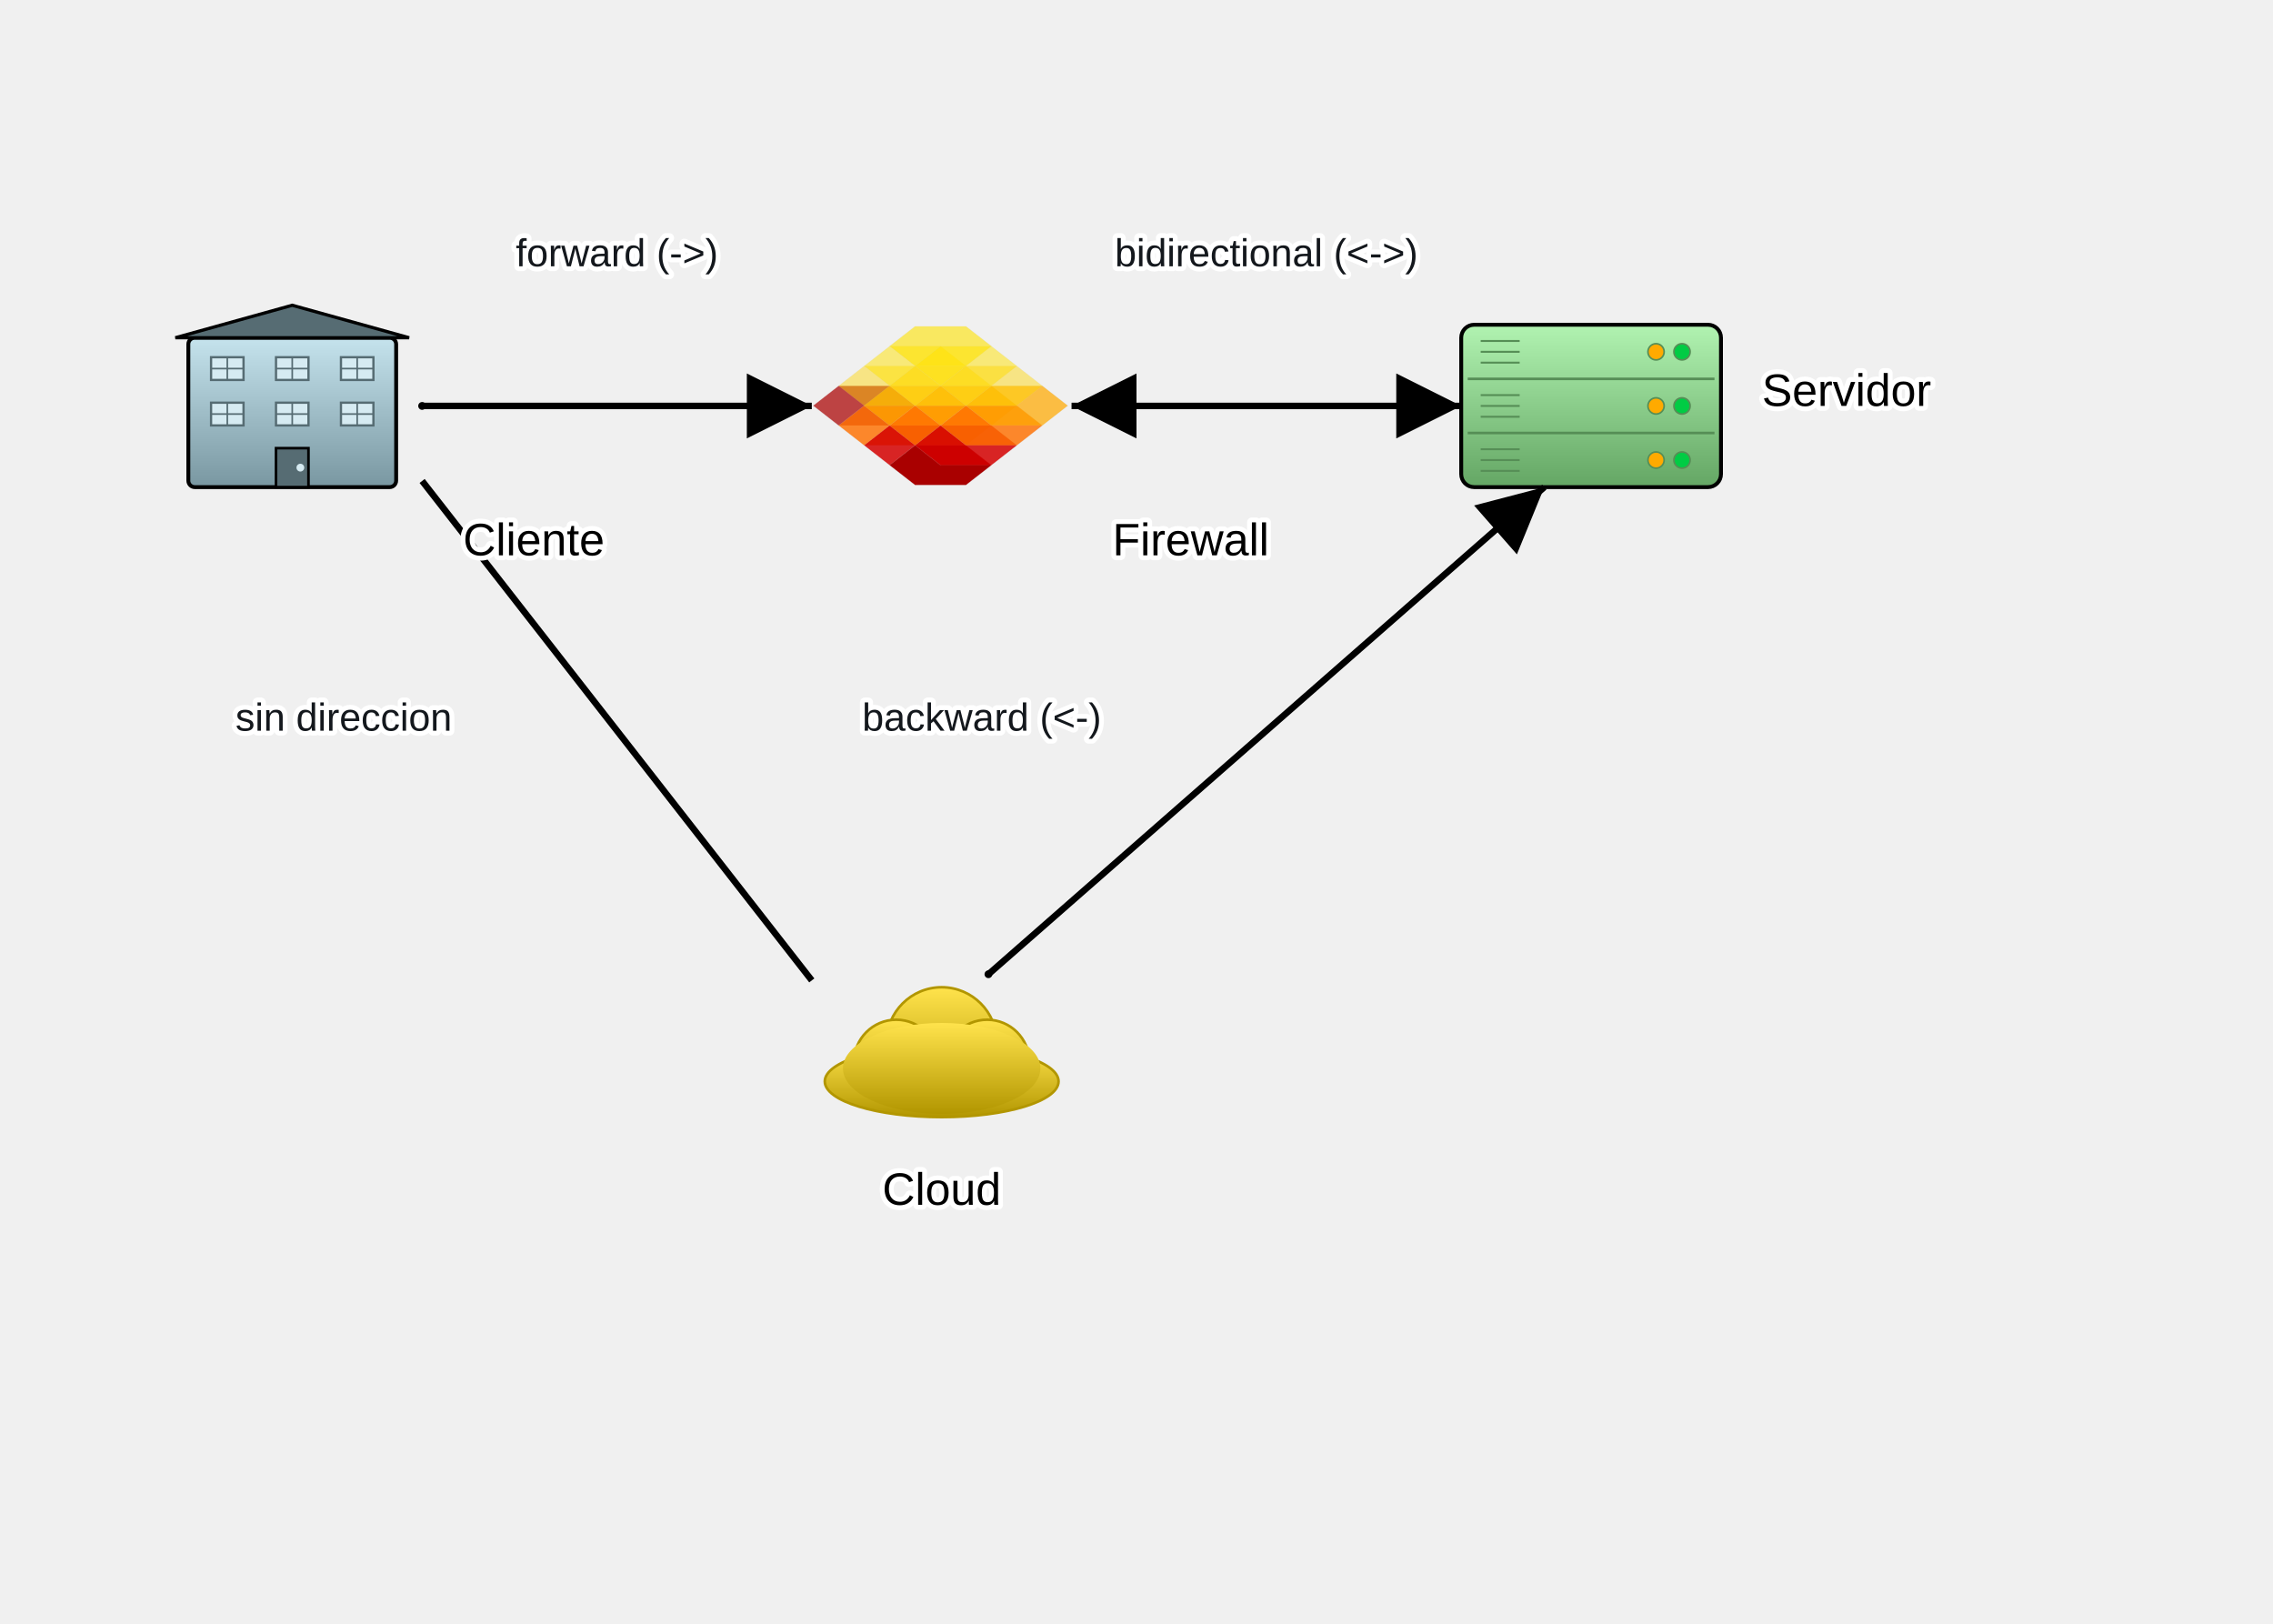
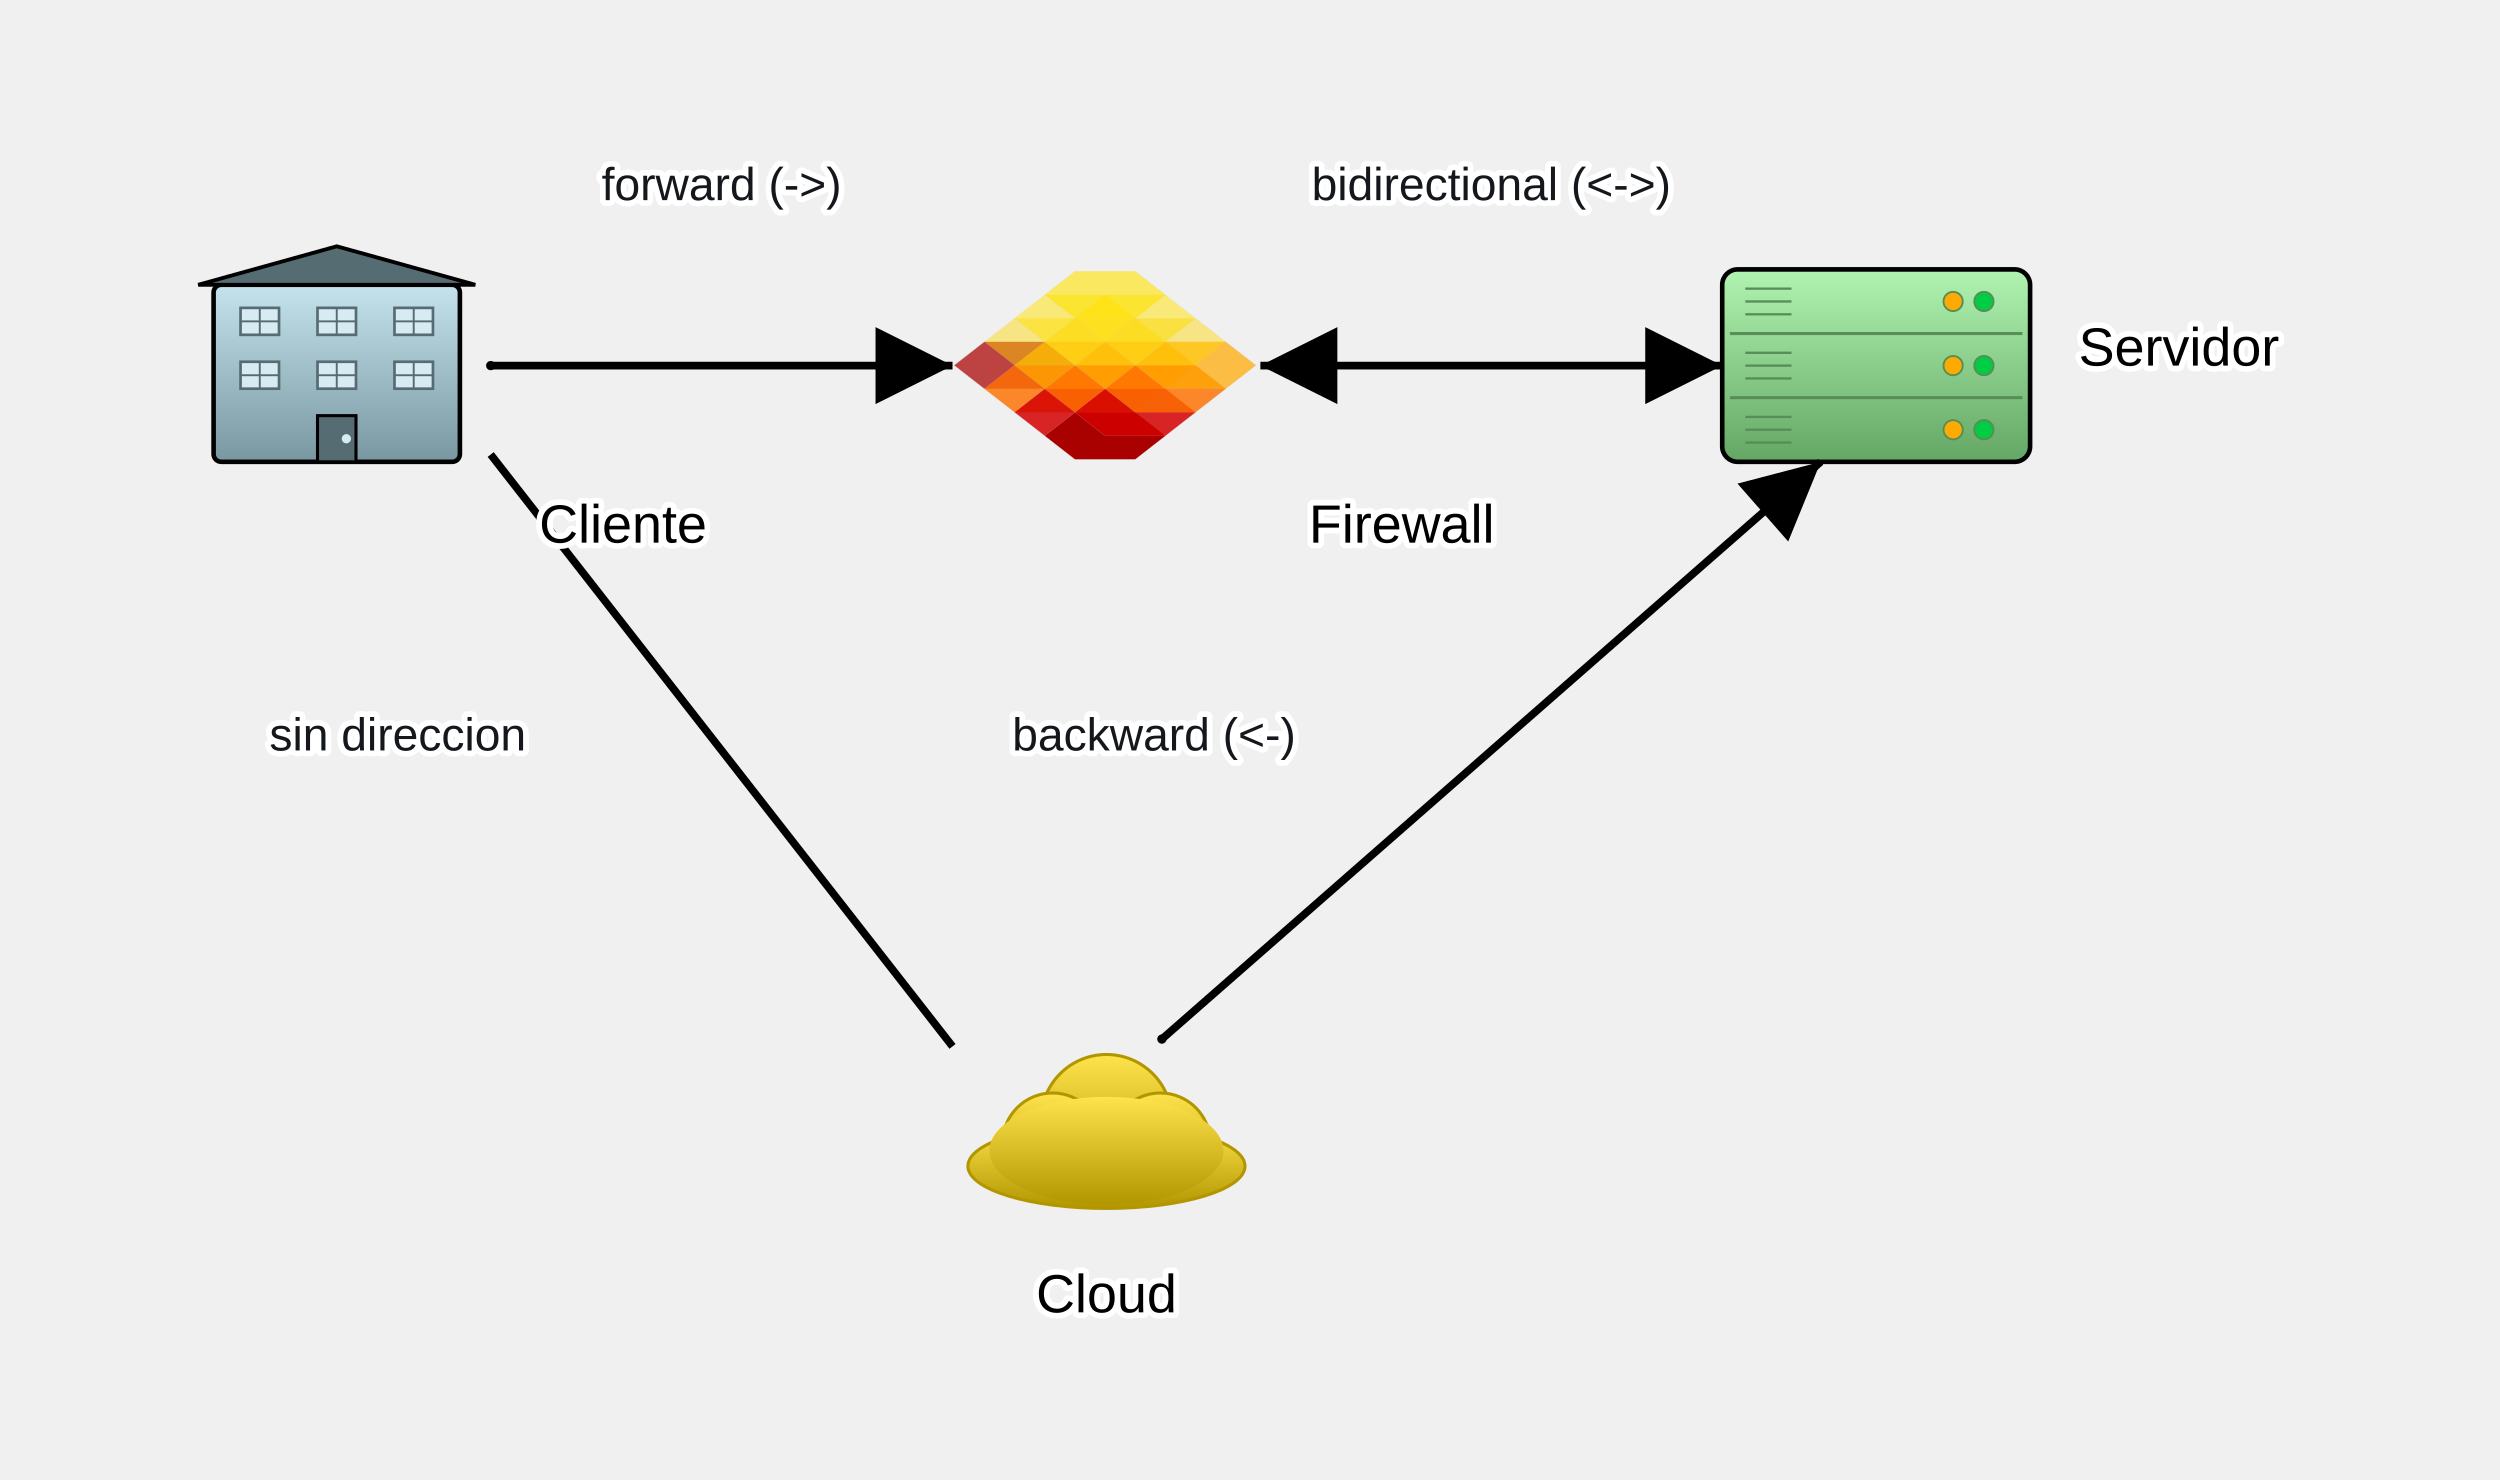
- <svg xmlns="http://www.w3.org/2000/svg" baseProfile="full" height="500" version="1.1" viewBox="0,0,700,500" width="700">
+ <svg xmlns="http://www.w3.org/2000/svg" baseProfile="full" height="384.5" version="1.1" viewBox="2.5,30,649.6,384.5" width="649.6">
  <defs>
    <filter height="140%" id="text-glow" width="140%" x="-20%" y="-20%">
      <feMerge>
        <feMergeNode in="SourceGraphic" />
      </feMerge>
    </filter>
    <marker id="arrow-end" markerHeight="10" markerWidth="10" orient="auto" refX="10" refY="5">
      <path d="M 0 0 L 10 5 L 0 10 z" fill="black" />
    </marker>
    <marker id="arrow-start" markerHeight="10" markerWidth="10" orient="auto" refX="0" refY="5">
      <path d="M 10 0 L 0 5 L 10 10 z" fill="black" />
    </marker>
    <marker id="circle-start" markerHeight="2.4" markerUnits="userSpaceOnUse" markerWidth="2.4" orient="auto" refX="1.2" refY="1.2">
      <circle cx="1.2" cy="1.2" fill="black" r="1.2" />
    </marker>
    <marker id="circle-end" markerHeight="2.4" markerUnits="userSpaceOnUse" markerWidth="2.4" orient="auto" refX="1.2" refY="1.2">
      <circle cx="1.2" cy="1.2" fill="black" r="1.2" />
    </marker>
    <linearGradient id="gradient-cliente" x1="0%" x2="0%" y1="0%" y2="100%">
      <stop offset="0%" stop-color="#c5e3ed" />
      <stop offset="100%" stop-color="#7997a1" />
    </linearGradient>
    <linearGradient id="gradient-servidor" x1="0%" x2="0%" y1="0%" y2="100%">
      <stop offset="0%" stop-color="#b1f3b1" />
      <stop offset="100%" stop-color="#64a664" />
    </linearGradient>
    <linearGradient id="gradient-nube" x1="0%" x2="0%" y1="0%" y2="100%">
      <stop offset="0%" stop-color="#ffe34c" />
      <stop offset="100%" stop-color="#b29600" />
    </linearGradient>
  </defs>
  <g id="cliente">
    <rect fill="url(#gradient-cliente)" height="46" rx="2" ry="2" stroke="black" stroke-width="1.2" width="64" x="58" y="104" />
    <polygon fill="#566c73" points="54,104 90.0,94 126,104" stroke="black" stroke-width="1.0" />
    <rect fill="#d6ebf2" height="7" stroke="#566c73" stroke-width="0.7" width="10" x="65" y="110" />
    <line stroke="#566c73" stroke-width="0.5" x1="70.0" x2="70.0" y1="110" y2="117" />
    <line stroke="#566c73" stroke-width="0.5" x1="65" x2="75" y1="113.5" y2="113.5" />
    <rect fill="#d6ebf2" height="7" stroke="#566c73" stroke-width="0.7" width="10" x="85" y="110" />
    <line stroke="#566c73" stroke-width="0.5" x1="90.0" x2="90.0" y1="110" y2="117" />
    <line stroke="#566c73" stroke-width="0.5" x1="85" x2="95" y1="113.5" y2="113.5" />
    <rect fill="#d6ebf2" height="7" stroke="#566c73" stroke-width="0.7" width="10" x="105" y="110" />
    <line stroke="#566c73" stroke-width="0.5" x1="110.0" x2="110.0" y1="110" y2="117" />
    <line stroke="#566c73" stroke-width="0.5" x1="105" x2="115" y1="113.5" y2="113.5" />
    <rect fill="#d6ebf2" height="7" stroke="#566c73" stroke-width="0.7" width="10" x="65" y="124" />
    <line stroke="#566c73" stroke-width="0.5" x1="70.0" x2="70.0" y1="124" y2="131" />
    <line stroke="#566c73" stroke-width="0.5" x1="65" x2="75" y1="127.5" y2="127.5" />
    <rect fill="#d6ebf2" height="7" stroke="#566c73" stroke-width="0.7" width="10" x="85" y="124" />
    <line stroke="#566c73" stroke-width="0.5" x1="90.0" x2="90.0" y1="124" y2="131" />
    <line stroke="#566c73" stroke-width="0.5" x1="85" x2="95" y1="127.5" y2="127.5" />
    <rect fill="#d6ebf2" height="7" stroke="#566c73" stroke-width="0.7" width="10" x="105" y="124" />
    <line stroke="#566c73" stroke-width="0.5" x1="110.0" x2="110.0" y1="124" y2="131" />
    <line stroke="#566c73" stroke-width="0.5" x1="105" x2="115" y1="127.5" y2="127.5" />
    <rect fill="#566c73" height="12" stroke="black" stroke-width="0.8" width="10" x="85.0" y="138" />
    <circle cx="92.5" cy="144.0" fill="#d6ebf2" r="1.2" />
  </g>
  <g id="firewall">
    <g transform="translate(250,100) scale(1.568627,1.162791) translate(0,0)">
      <path d="m 211.514,221.098 -99.807,57.624 -99.807,-57.624 0,-115.248 99.807,-57.624 99.807,57.624 z" fill="#a90000" opacity="0.72" stroke="#cbcbcb" stroke-width="0.48" transform="matrix(0.0751447,0.02631765,-0.04338481,0.0455835,8.97,11.04)" />
      <path d="m 211.514,221.098 -99.807,57.624 -99.807,-57.624 0,-115.248 99.807,-57.624 99.807,57.624 z" fill="#ff7000" opacity="0.82" stroke="#cbcbcb" stroke-width="0.48" transform="matrix(0.0751447,0.02631765,-0.04338481,0.0455835,13.97,16.29)" />
      <path d="m 211.514,221.098 -99.807,57.624 -99.807,-57.624 0,-115.248 99.807,-57.624 99.807,57.624 z" fill="#ffa900" opacity="0.72" stroke="#cbcbcb" stroke-width="0.48" transform="matrix(0.0751447,0.02631765,-0.04338481,0.0455835,18.97,11.04)" />
      <path d="m 211.514,221.098 -99.807,57.624 -99.807,-57.624 0,-115.248 99.807,-57.624 99.807,57.624 z" fill="#d40000" opacity="0.85" stroke="#cbcbcb" stroke-width="0.48" transform="matrix(0.0751447,0.02631765,-0.04338481,0.0455835,18.97,21.54)" />
      <path d="m 211.514,221.098 -99.807,57.624 -99.807,-57.624 0,-115.248 99.807,-57.624 99.807,57.624 z" fill="#a90000" opacity="1.0" stroke="#cbcbcb" stroke-width="0.48" transform="matrix(0.0751447,0.02631765,-0.04338481,0.0455835,23.97,26.80)" />
      <path d="m 211.514,221.098 -99.807,57.624 -99.807,-57.624 0,-115.248 99.807,-57.624 99.807,57.624 z" fill="#ff7000" opacity="0.82" stroke="#cbcbcb" stroke-width="0.48" transform="matrix(0.0751447,0.02631765,-0.04338481,0.0455835,23.97,16.29)" />
      <path d="m 211.514,221.098 -99.807,57.624 -99.807,-57.624 0,-115.248 99.807,-57.624 99.807,57.624 z" fill="#ffa900" opacity="0.72" stroke="#cbcbcb" stroke-width="0.48" transform="matrix(0.0751447,0.02631765,-0.04338481,0.0455835,28.97,11.04)" />
      <path d="m 211.514,221.098 -99.807,57.624 -99.807,-57.624 0,-115.248 99.807,-57.624 99.807,57.624 z" fill="#d40000" opacity="0.85" stroke="#cbcbcb" stroke-width="0.48" transform="matrix(0.0751447,0.02631765,-0.04338481,0.0455835,28.97,21.54)" />
      <path d="m 211.514,221.098 -99.807,57.624 -99.807,-57.624 0,-115.248 99.807,-57.624 99.807,57.624 z" fill="#ff7000" opacity="0.82" stroke="#cbcbcb" stroke-width="0.48" transform="matrix(0.0751447,0.02631765,-0.04338481,0.0455835,33.97,16.29)" />
      <path d="m 211.514,221.098 -99.807,57.624 -99.807,-57.624 0,-115.248 99.807,-57.624 99.807,57.624 z" fill="#ffa900" opacity="0.72" stroke="#cbcbcb" stroke-width="0.48" transform="matrix(0.0751447,0.02631765,-0.04338481,0.0455835,38.97,11.04)" />
      <path d="m 211.514,221.098 -99.807,57.624 -99.807,-57.624 0,-115.248 99.807,-57.624 99.807,57.624 z" fill="#ffd400" opacity="0.45" stroke="#cbcbcb" stroke-width="0.48" transform="matrix(0.0751447,0.02631765,-0.04338481,0.0455835,13.97,5.78)" />
      <path d="m 211.514,221.098 -99.807,57.624 -99.807,-57.624 0,-115.248 99.807,-57.624 99.807,57.624 z" fill="#ffe200" opacity="0.5" stroke="#cbcbcb" stroke-width="0.48" transform="matrix(0.0751447,0.02631765,-0.04338481,0.0455835,18.97,0.53)" />
      <path d="m 211.514,221.098 -99.807,57.624 -99.807,-57.624 0,-115.248 99.807,-57.624 99.807,57.624 z" fill="#ffd400" opacity="0.45" stroke="#cbcbcb" stroke-width="0.48" transform="matrix(0.0751447,0.02631765,-0.04338481,0.0455835,23.97,5.78)" />
      <path d="m 211.514,221.098 -99.807,57.624 -99.807,-57.624 0,-115.248 99.807,-57.624 99.807,57.624 z" fill="#ffe200" opacity="0.6" stroke="#cbcbcb" stroke-width="0.48" transform="matrix(0.0751447,0.02631765,-0.04338481,0.0455835,23.97,-4.73)" />
      <path d="m 211.514,221.098 -99.807,57.624 -99.807,-57.624 0,-115.248 99.807,-57.624 99.807,57.624 z" fill="#ffe200" opacity="0.5" stroke="#cbcbcb" stroke-width="0.48" transform="matrix(0.0751447,0.02631765,-0.04338481,0.0455835,28.97,0.53)" />
      <path d="m 211.514,221.098 -99.807,57.624 -99.807,-57.624 0,-115.248 99.807,-57.624 99.807,57.624 z" fill="#ffd400" opacity="0.45" stroke="#cbcbcb" stroke-width="0.48" transform="matrix(0.0751447,0.02631765,-0.04338481,0.0455835,33.97,5.78)" />
    </g>
  </g>
  <g id="servidor">
    <rect fill="url(#gradient-servidor)" height="50" rx="4" ry="4" stroke="black" stroke-width="1.2" width="80" x="450" y="100" />
    <line stroke="#568e56" stroke-width="0.8" x1="452" x2="528" y1="116.667" y2="116.667" />
    <line stroke="#568e56" stroke-width="0.8" x1="452" x2="528" y1="133.333" y2="133.333" />
    <circle cx="518" cy="108.333" fill="#00cc44" r="2.5" stroke="#568e56" stroke-width="0.5" />
    <circle cx="510" cy="108.333" fill="#ffaa00" r="2.5" stroke="#568e56" stroke-width="0.5" />
    <circle cx="518" cy="125.0" fill="#00cc44" r="2.5" stroke="#568e56" stroke-width="0.5" />
    <circle cx="510" cy="125.0" fill="#ffaa00" r="2.5" stroke="#568e56" stroke-width="0.5" />
    <circle cx="518" cy="141.667" fill="#00cc44" r="2.5" stroke="#568e56" stroke-width="0.5" />
    <circle cx="510" cy="141.667" fill="#ffaa00" r="2.5" stroke="#568e56" stroke-width="0.5" />
    <line stroke="#568e56" stroke-width="0.6" x1="456" x2="468" y1="105.0" y2="105.0" />
    <line stroke="#568e56" stroke-width="0.6" x1="456" x2="468" y1="108.333" y2="108.333" />
    <line stroke="#568e56" stroke-width="0.6" x1="456" x2="468" y1="111.667" y2="111.667" />
    <line stroke="#568e56" stroke-width="0.6" x1="456" x2="468" y1="121.667" y2="121.667" />
    <line stroke="#568e56" stroke-width="0.6" x1="456" x2="468" y1="125.0" y2="125.0" />
    <line stroke="#568e56" stroke-width="0.6" x1="456" x2="468" y1="128.333" y2="128.333" />
    <line stroke="#568e56" stroke-width="0.6" x1="456" x2="468" y1="138.333" y2="138.333" />
    <line stroke="#568e56" stroke-width="0.6" x1="456" x2="468" y1="141.667" y2="141.667" />
    <line stroke="#568e56" stroke-width="0.6" x1="456" x2="468" y1="145.0" y2="145.0" />
  </g>
  <g id="nube">
    <ellipse cx="290.0" cy="333.0" fill="url(#gradient-nube)" rx="36.0" ry="11.0" stroke="#b29600" stroke-width="0.8" />
    <circle cx="290.0" cy="321.0" fill="url(#gradient-nube)" r="17.0" stroke="#b29600" stroke-width="0.8" />
    <circle cx="276.0" cy="327.0" fill="url(#gradient-nube)" r="13.0" stroke="#b29600" stroke-width="0.8" />
    <circle cx="304.0" cy="327.0" fill="url(#gradient-nube)" r="13.0" stroke="#b29600" stroke-width="0.8" />
    <ellipse cx="290.0" cy="329.0" fill="url(#gradient-nube)" rx="30.4" ry="14" stroke="none" />
  </g>
  <line marker-end="url(#arrow-end)" marker-start="url(#circle-start)" stroke="black" stroke-width="2" x1="130.0" x2="250.0" y1="125.0" y2="125.0" />
  <line marker-end="url(#arrow-end)" marker-start="url(#arrow-start)" stroke="black" stroke-width="2" x1="330.0" x2="450.0" y1="125.0" y2="125.0" />
  <line marker-end="url(#circle-end)" marker-start="url(#arrow-start)" stroke="black" stroke-width="2" x1="475.6" x2="304.4" y1="150.0" y2="300.0" />
  <line stroke="black" stroke-width="2" x1="130.0" x2="250.0" y1="148.1" y2="301.9" />
  <text fill="#ffffff" filter="url(#text-glow)" font-family="Arial, sans-serif" font-size="14px" text-anchor="start" x="142.6" y="171.0" class="ag-text-halo" stroke="#ffffff" stroke-width="3" stroke-linejoin="round" stroke-linecap="round">Cliente</text>
  <text fill="black" filter="url(#text-glow)" font-family="Arial, sans-serif" font-size="14px" text-anchor="start" x="142.6" y="171.0">Cliente</text>
  <text fill="#ffffff" filter="url(#text-glow)" font-family="Arial, sans-serif" font-size="14px" text-anchor="start" x="342.6" y="171.0" class="ag-text-halo" stroke="#ffffff" stroke-width="3" stroke-linejoin="round" stroke-linecap="round">Firewall</text>
  <text fill="black" filter="url(#text-glow)" font-family="Arial, sans-serif" font-size="14px" text-anchor="start" x="342.6" y="171.0">Firewall</text>
  <text fill="#ffffff" filter="url(#text-glow)" font-family="Arial, sans-serif" font-size="14px" text-anchor="start" x="542.6" y="125.0" class="ag-text-halo" stroke="#ffffff" stroke-width="3" stroke-linejoin="round" stroke-linecap="round">Servidor</text>
  <text fill="black" filter="url(#text-glow)" font-family="Arial, sans-serif" font-size="14px" text-anchor="start" x="542.6" y="125.0">Servidor</text>
  <text fill="#ffffff" filter="url(#text-glow)" font-family="Arial, sans-serif" font-size="14px" text-anchor="middle" x="290.0" y="371.0" class="ag-text-halo" stroke="#ffffff" stroke-width="3" stroke-linejoin="round" stroke-linecap="round">Cloud</text>
  <text fill="black" filter="url(#text-glow)" font-family="Arial, sans-serif" font-size="14px" text-anchor="middle" x="290.0" y="371.0">Cloud</text>
  <text fill="#ffffff" font-family="Arial, sans-serif" font-size="12px" text-anchor="middle" x="190.0" y="82.0" class="ag-text-halo" stroke="#ffffff" stroke-width="3" stroke-linejoin="round" stroke-linecap="round">forward (-&gt;)</text>
  <text fill="#14181d" font-family="Arial, sans-serif" font-size="12px" text-anchor="middle" x="190.0" y="82.0">forward (-&gt;)</text>
  <text fill="#ffffff" font-family="Arial, sans-serif" font-size="12px" text-anchor="middle" x="390.0" y="82.0" class="ag-text-halo" stroke="#ffffff" stroke-width="3" stroke-linejoin="round" stroke-linecap="round">bidirectional (&lt;-&gt;)</text>
  <text fill="#14181d" font-family="Arial, sans-serif" font-size="12px" text-anchor="middle" x="390.0" y="82.0">bidirectional (&lt;-&gt;)</text>
  <text fill="#ffffff" font-family="Arial, sans-serif" font-size="12px" text-anchor="end" x="339.2" y="225.0" class="ag-text-halo" stroke="#ffffff" stroke-width="3" stroke-linejoin="round" stroke-linecap="round">backward (&lt;-)</text>
  <text fill="#14181d" font-family="Arial, sans-serif" font-size="12px" text-anchor="end" x="339.2" y="225.0">backward (&lt;-)</text>
  <text fill="#ffffff" font-family="Arial, sans-serif" font-size="12px" text-anchor="end" x="139.2" y="225.0" class="ag-text-halo" stroke="#ffffff" stroke-width="3" stroke-linejoin="round" stroke-linecap="round">sin direccion</text>
  <text fill="#14181d" font-family="Arial, sans-serif" font-size="12px" text-anchor="end" x="139.2" y="225.0">sin direccion</text>
</svg>
